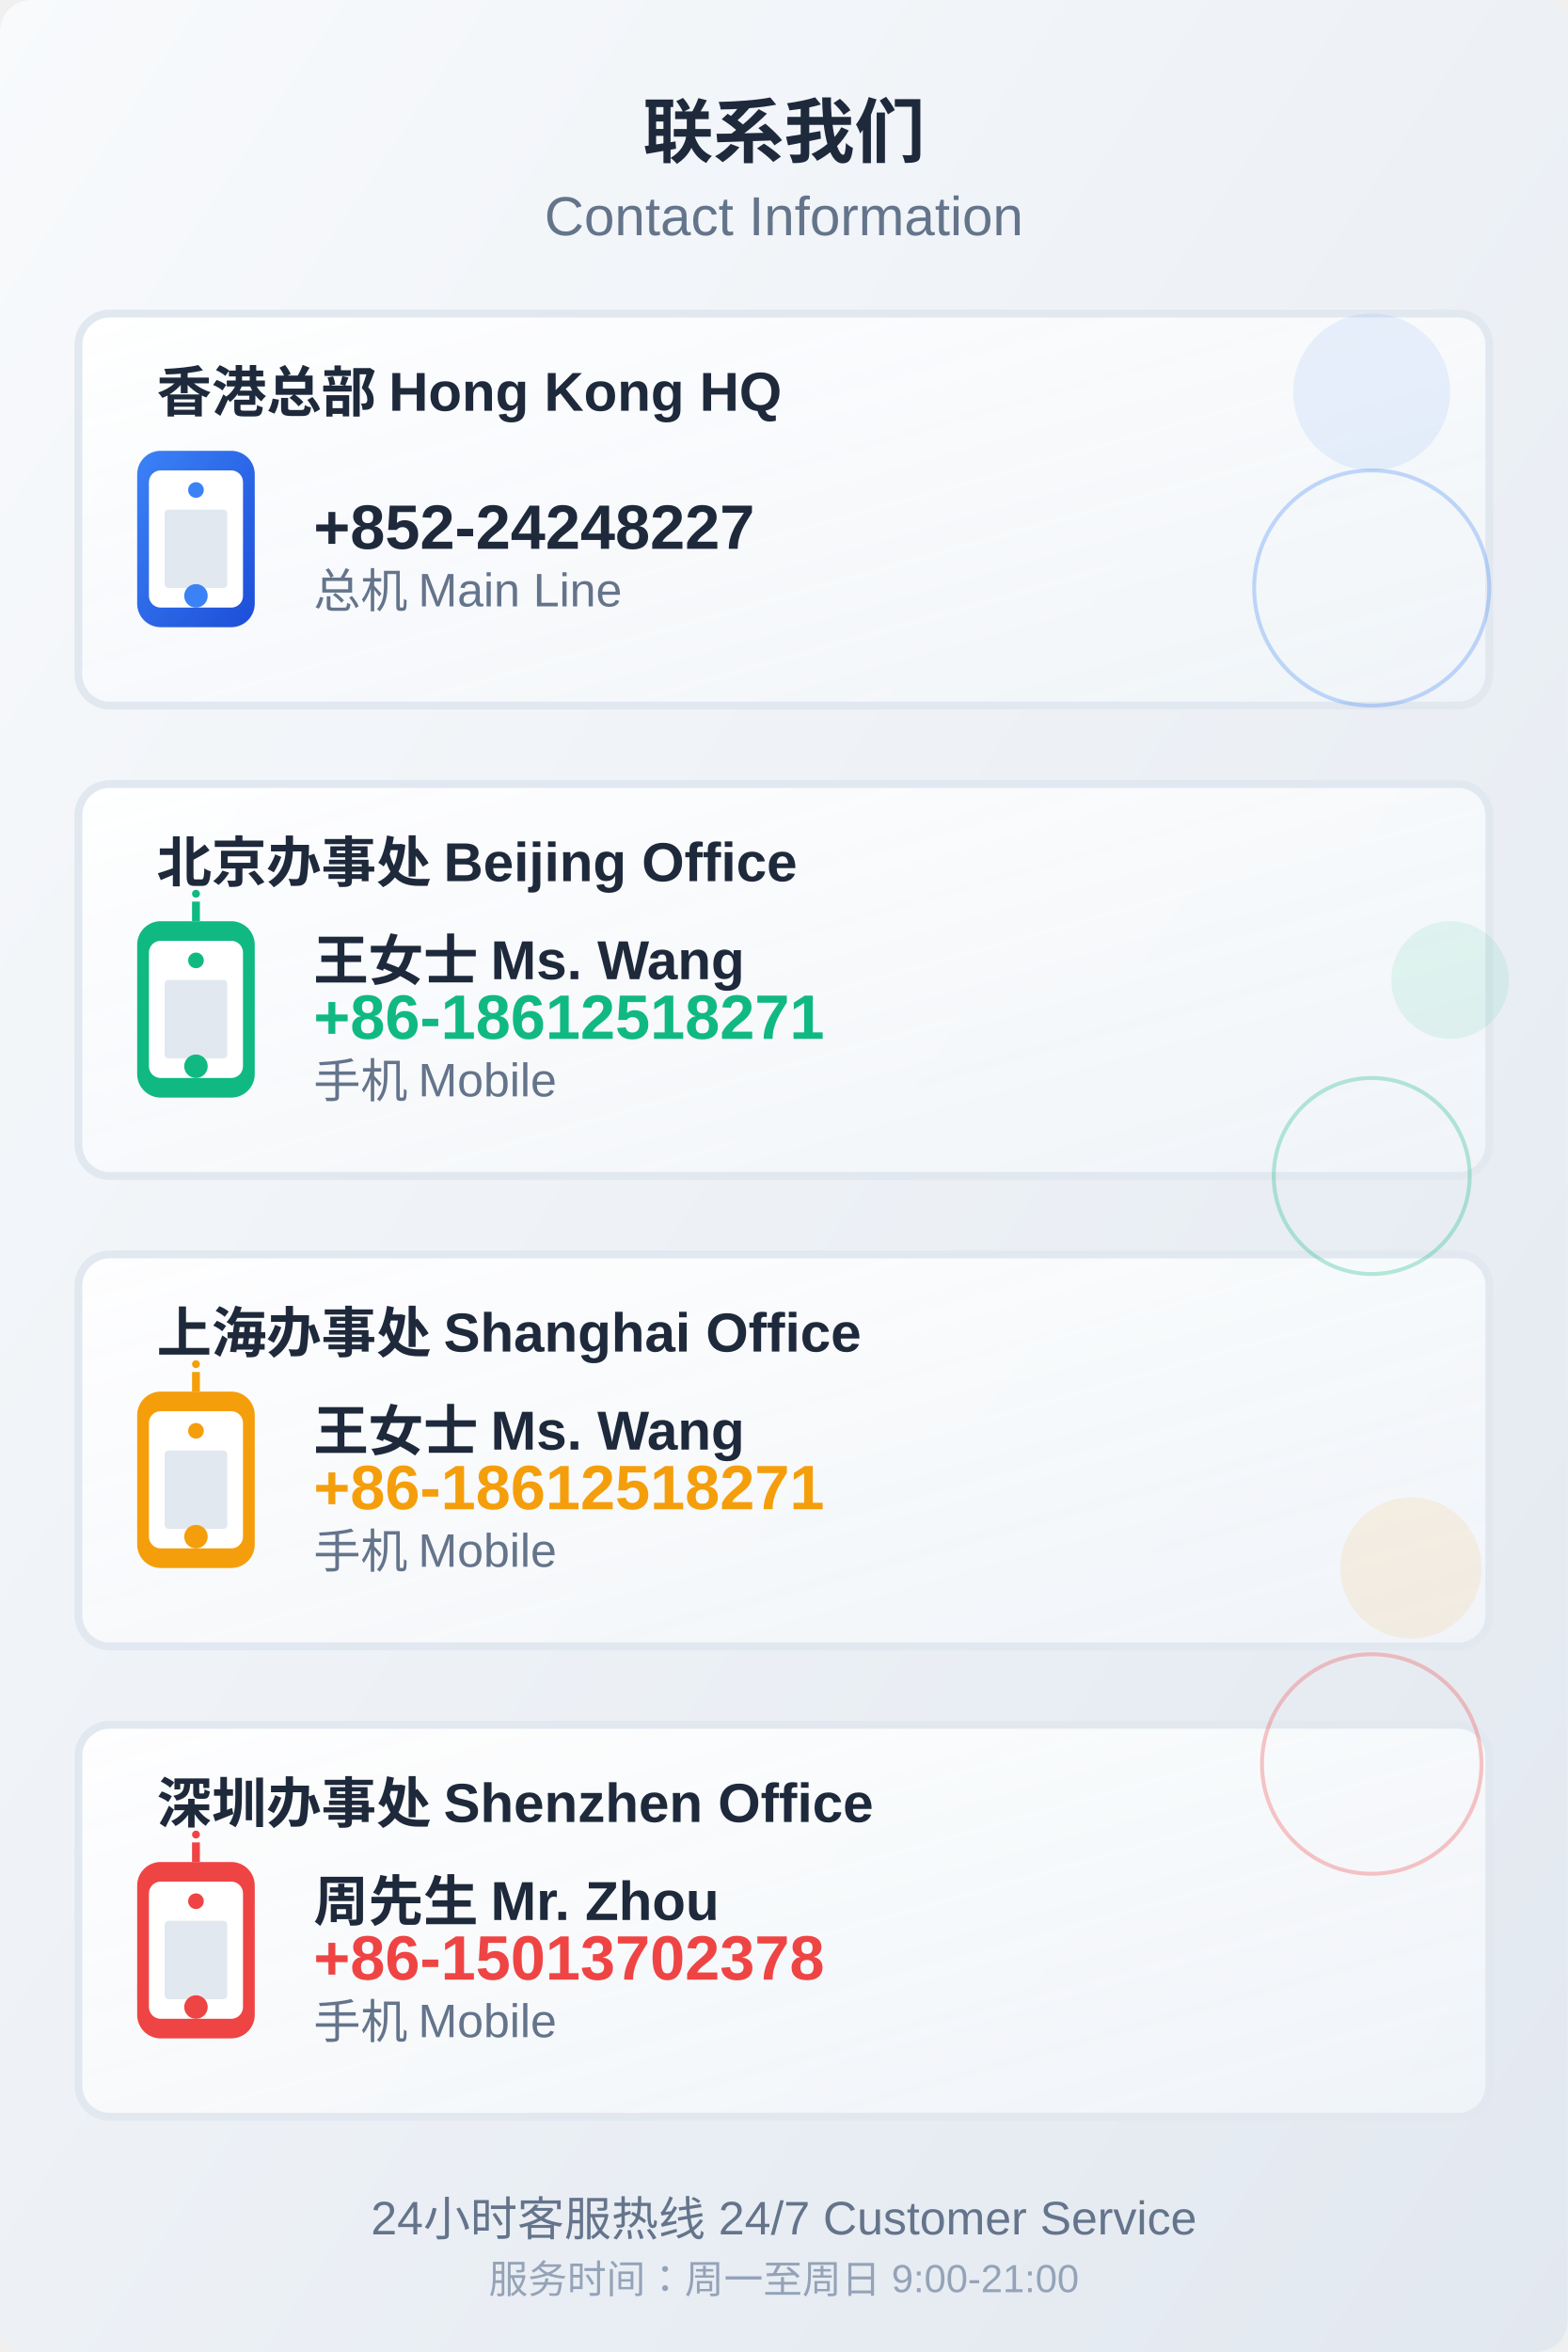
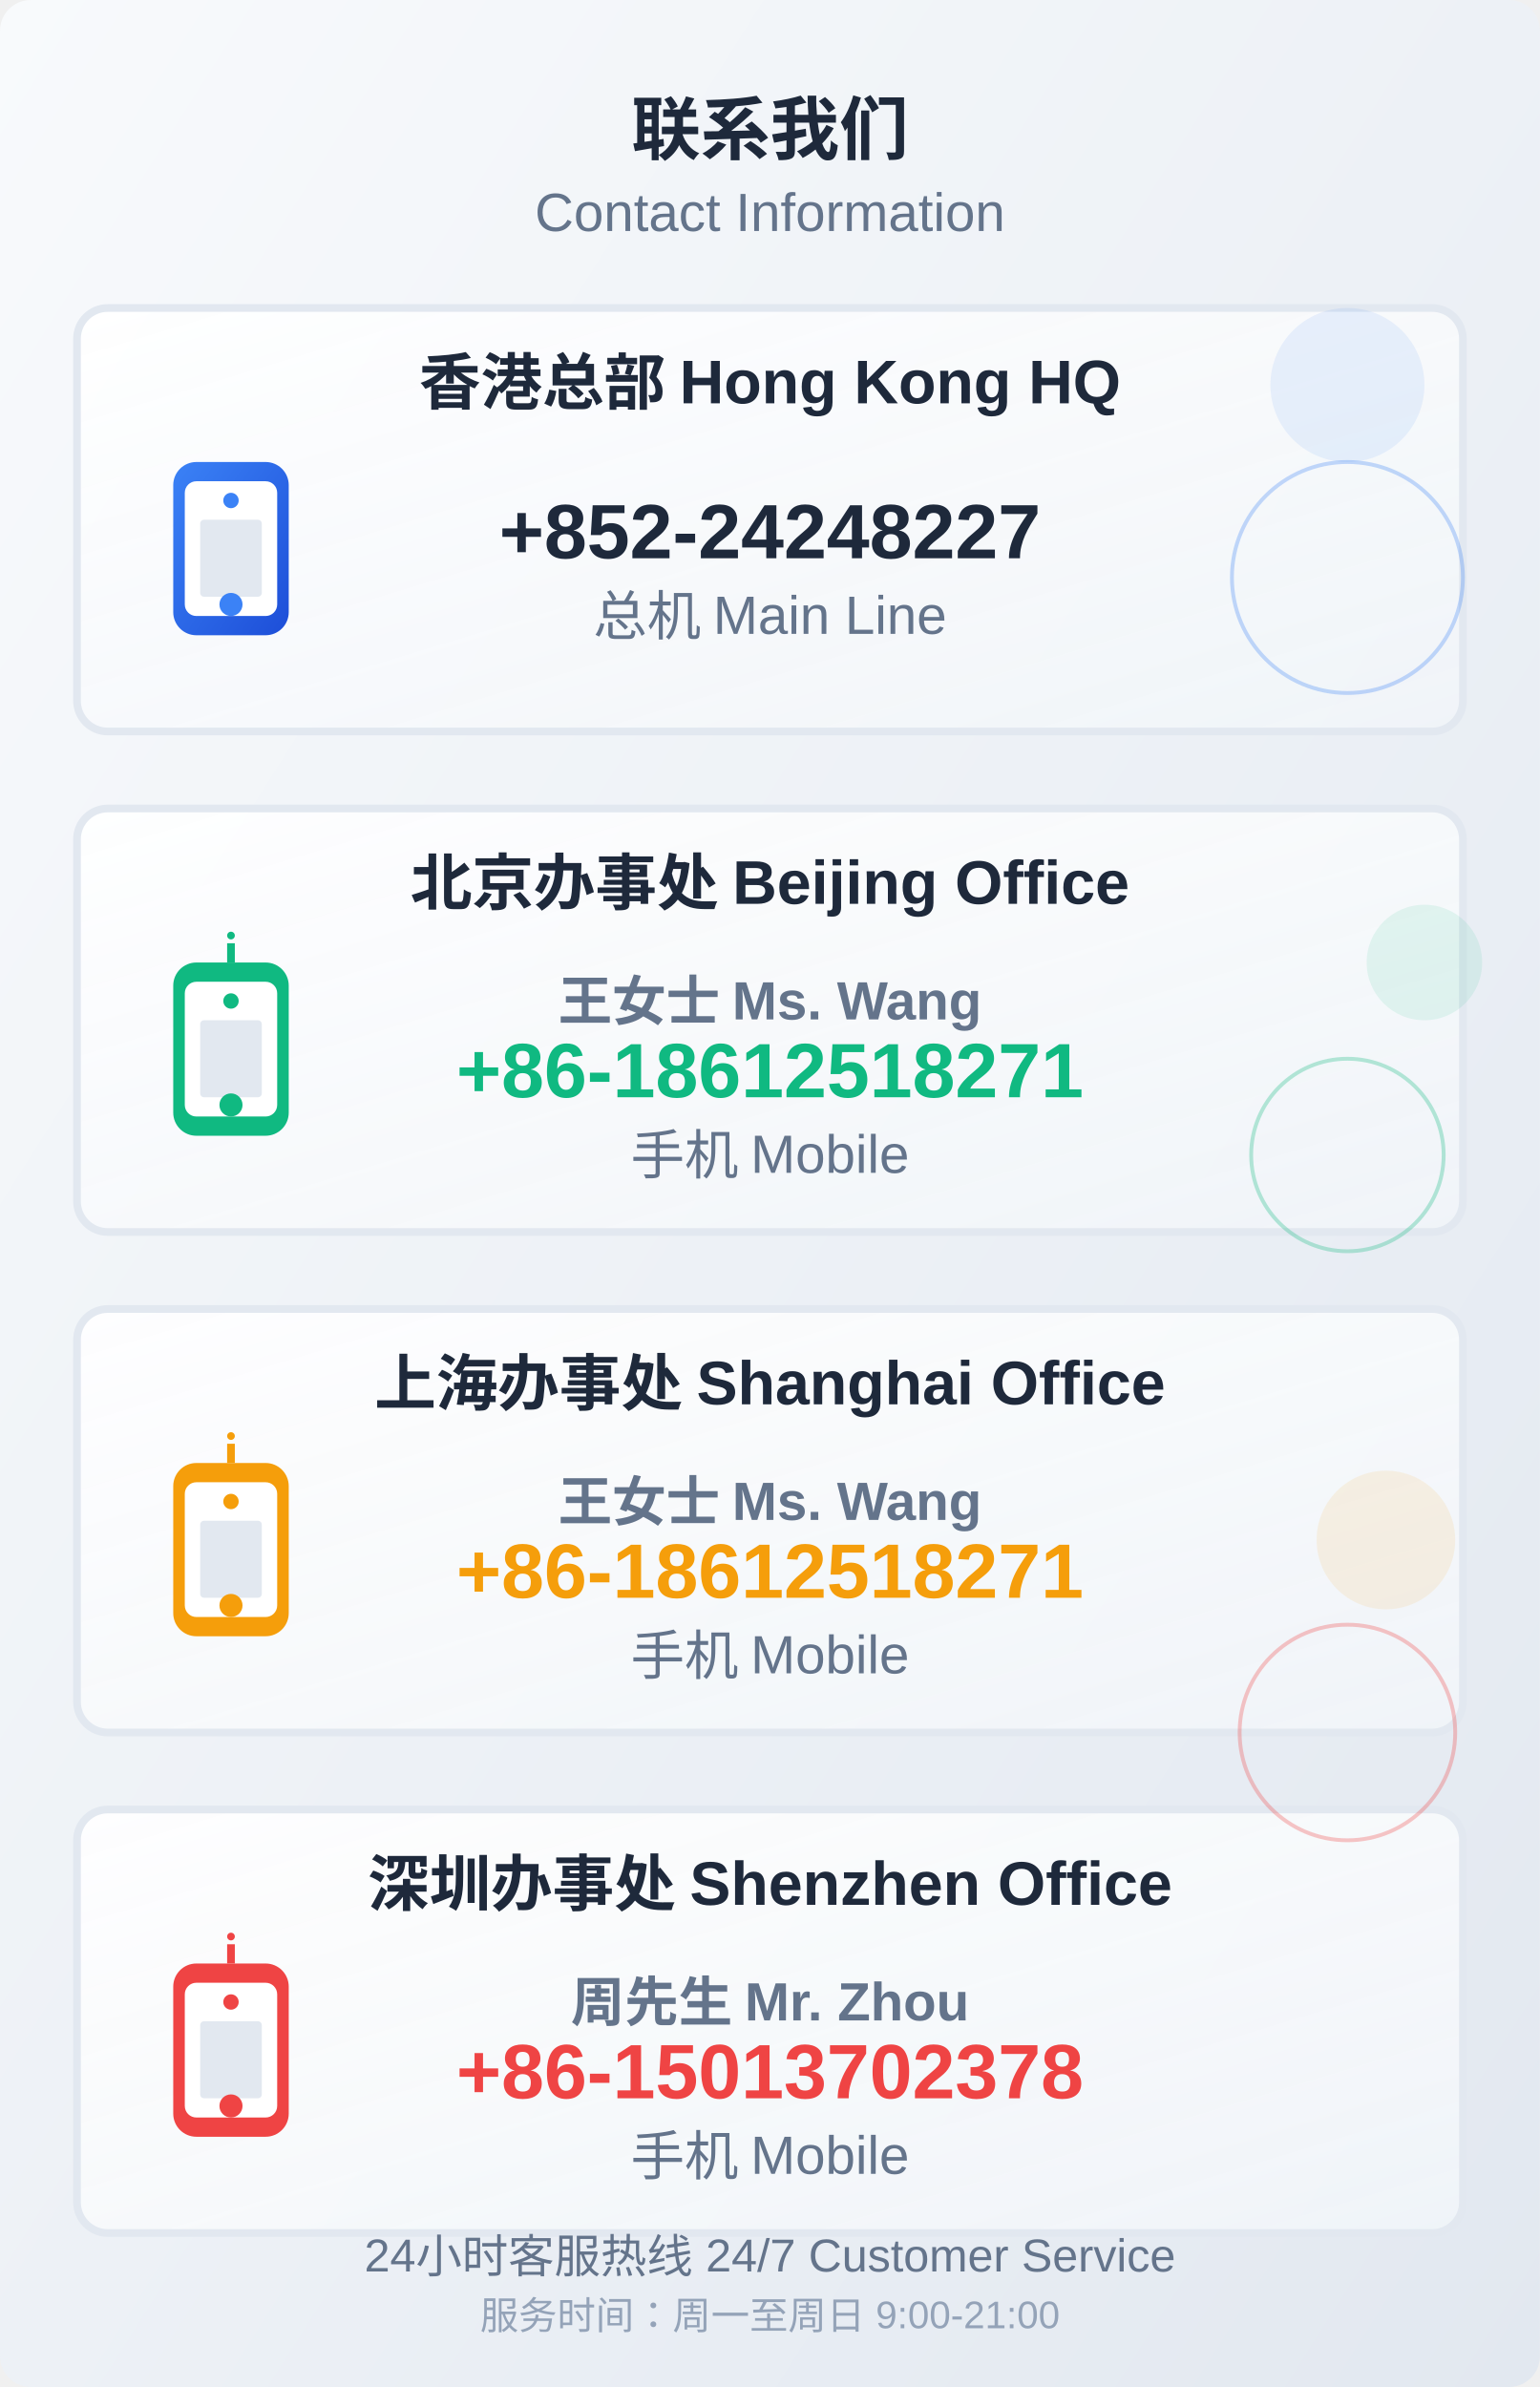
- <svg xmlns="http://www.w3.org/2000/svg" width="400" height="600" viewBox="0 0 400 600">
+ <svg xmlns="http://www.w3.org/2000/svg" width="400" height="620" viewBox="0 0 400 620">
  <defs>
    <linearGradient id="bgGradient" x1="0%" y1="0%" x2="100%" y2="100%">
      <stop offset="0%" style="stop-color:#f8fafc;stop-opacity:1" />
      <stop offset="100%" style="stop-color:#e2e8f0;stop-opacity:1" />
    </linearGradient>
    <linearGradient id="cardGradient" x1="0%" y1="0%" x2="100%" y2="100%">
      <stop offset="0%" style="stop-color:#ffffff;stop-opacity:0.95" />
      <stop offset="100%" style="stop-color:#f1f5f9;stop-opacity:0.9" />
    </linearGradient>
    <linearGradient id="phoneGradient" x1="0%" y1="0%" x2="100%" y2="100%">
      <stop offset="0%" style="stop-color:#3b82f6;stop-opacity:1" />
      <stop offset="100%" style="stop-color:#1d4ed8;stop-opacity:1" />
    </linearGradient>
  </defs>
-   <rect width="400" height="600" fill="url(#bgGradient)" rx="8" />
+   <rect width="400" height="620" fill="url(#bgGradient)" rx="8" />
  <text x="200" y="40" font-family="Arial, sans-serif" font-size="18" font-weight="bold" text-anchor="middle" fill="#1e293b">
    联系我们
  </text>
  <text x="200" y="60" font-family="Arial, sans-serif" font-size="14" text-anchor="middle" fill="#64748b">
    Contact Information
  </text>
-   <rect x="20" y="80" width="360" height="100" fill="url(#cardGradient)" stroke="#e2e8f0" stroke-width="2" rx="8" />
-   <text x="40" y="105" font-family="Arial, sans-serif" font-size="14" font-weight="bold" fill="#1e293b">香港总部 Hong Kong HQ</text>
+   <rect x="20" y="80" width="360" height="110" fill="url(#cardGradient)" stroke="#e2e8f0" stroke-width="2" rx="8" />
+   <text x="200" y="105" font-family="Arial, sans-serif" font-size="16" font-weight="bold" fill="#1e293b" text-anchor="middle">香港总部 Hong Kong HQ</text>
  <g>
-     <rect x="35" y="115" width="30" height="45" fill="url(#phoneGradient)" rx="6" />
-     <rect x="38" y="120" width="24" height="35" fill="#ffffff" rx="3" />
-     <circle cx="50" cy="125" r="2" fill="#3b82f6" />
-     <rect x="42" y="130" width="16" height="20" fill="#e2e8f0" rx="1" />
-     <circle cx="50" cy="152" r="3" fill="#3b82f6" />
+     <rect x="45" y="120" width="30" height="45" fill="url(#phoneGradient)" rx="6" />
+     <rect x="48" y="125" width="24" height="35" fill="#ffffff" rx="3" />
+     <circle cx="60" cy="130" r="2" fill="#3b82f6" />
+     <rect x="52" y="135" width="16" height="20" fill="#e2e8f0" rx="1" />
+     <circle cx="60" cy="157" r="3" fill="#3b82f6" />
  </g>
-   <text x="80" y="140" font-family="Arial, sans-serif" font-size="16" font-weight="bold" fill="#1e293b">+852-24248227</text>
-   <text x="80" y="155" font-family="Arial, sans-serif" font-size="12" fill="#64748b">总机 Main Line</text>
-   <rect x="20" y="200" width="360" height="100" fill="url(#cardGradient)" stroke="#e2e8f0" stroke-width="2" rx="8" />
-   <text x="40" y="225" font-family="Arial, sans-serif" font-size="14" font-weight="bold" fill="#1e293b">北京办事处 Beijing Office</text>
+   <text x="200" y="145" font-family="Arial, sans-serif" font-size="20" font-weight="bold" fill="#1e293b" text-anchor="middle">+852-24248227</text>
+   <text x="200" y="165" font-family="Arial, sans-serif" font-size="14" fill="#64748b" text-anchor="middle">总机 Main Line</text>
+   <rect x="20" y="210" width="360" height="110" fill="url(#cardGradient)" stroke="#e2e8f0" stroke-width="2" rx="8" />
+   <text x="200" y="235" font-family="Arial, sans-serif" font-size="16" font-weight="bold" fill="#1e293b" text-anchor="middle">北京办事处 Beijing Office</text>
  <g>
-     <rect x="35" y="235" width="30" height="45" fill="#10b981" rx="6" />
-     <rect x="38" y="240" width="24" height="35" fill="#ffffff" rx="3" />
-     <circle cx="50" cy="245" r="2" fill="#10b981" />
-     <rect x="42" y="250" width="16" height="20" fill="#e2e8f0" rx="1" />
-     <circle cx="50" cy="272" r="3" fill="#10b981" />
-     <line x1="50" y1="235" x2="50" y2="230" stroke="#10b981" stroke-width="2" />
-     <circle cx="50" cy="228" r="1" fill="#10b981" />
+     <rect x="45" y="250" width="30" height="45" fill="#10b981" rx="6" />
+     <rect x="48" y="255" width="24" height="35" fill="#ffffff" rx="3" />
+     <circle cx="60" cy="260" r="2" fill="#10b981" />
+     <rect x="52" y="265" width="16" height="20" fill="#e2e8f0" rx="1" />
+     <circle cx="60" cy="287" r="3" fill="#10b981" />
+     <line x1="60" y1="250" x2="60" y2="245" stroke="#10b981" stroke-width="2" />
+     <circle cx="60" cy="243" r="1" fill="#10b981" />
  </g>
-   <text x="80" y="250" font-family="Arial, sans-serif" font-size="14" font-weight="bold" fill="#1e293b">王女士 Ms. Wang</text>
-   <text x="80" y="265" font-family="Arial, sans-serif" font-size="16" font-weight="bold" fill="#10b981">+86-18612518271</text>
-   <text x="80" y="280" font-family="Arial, sans-serif" font-size="12" fill="#64748b">手机 Mobile</text>
-   <rect x="20" y="320" width="360" height="100" fill="url(#cardGradient)" stroke="#e2e8f0" stroke-width="2" rx="8" />
-   <text x="40" y="345" font-family="Arial, sans-serif" font-size="14" font-weight="bold" fill="#1e293b">上海办事处 Shanghai Office</text>
+   <text x="200" y="265" font-family="Arial, sans-serif" font-size="14" font-weight="bold" fill="#64748b" text-anchor="middle">王女士 Ms. Wang</text>
+   <text x="200" y="285" font-family="Arial, sans-serif" font-size="20" font-weight="bold" fill="#10b981" text-anchor="middle">+86-18612518271</text>
+   <text x="200" y="305" font-family="Arial, sans-serif" font-size="14" fill="#64748b" text-anchor="middle">手机 Mobile</text>
+   <rect x="20" y="340" width="360" height="110" fill="url(#cardGradient)" stroke="#e2e8f0" stroke-width="2" rx="8" />
+   <text x="200" y="365" font-family="Arial, sans-serif" font-size="16" font-weight="bold" fill="#1e293b" text-anchor="middle">上海办事处 Shanghai Office</text>
  <g>
-     <rect x="35" y="355" width="30" height="45" fill="#f59e0b" rx="6" />
-     <rect x="38" y="360" width="24" height="35" fill="#ffffff" rx="3" />
-     <circle cx="50" cy="365" r="2" fill="#f59e0b" />
-     <rect x="42" y="370" width="16" height="20" fill="#e2e8f0" rx="1" />
-     <circle cx="50" cy="392" r="3" fill="#f59e0b" />
-     <line x1="50" y1="355" x2="50" y2="350" stroke="#f59e0b" stroke-width="2" />
-     <circle cx="50" cy="348" r="1" fill="#f59e0b" />
+     <rect x="45" y="380" width="30" height="45" fill="#f59e0b" rx="6" />
+     <rect x="48" y="385" width="24" height="35" fill="#ffffff" rx="3" />
+     <circle cx="60" cy="390" r="2" fill="#f59e0b" />
+     <rect x="52" y="395" width="16" height="20" fill="#e2e8f0" rx="1" />
+     <circle cx="60" cy="417" r="3" fill="#f59e0b" />
+     <line x1="60" y1="380" x2="60" y2="375" stroke="#f59e0b" stroke-width="2" />
+     <circle cx="60" cy="373" r="1" fill="#f59e0b" />
  </g>
-   <text x="80" y="370" font-family="Arial, sans-serif" font-size="14" font-weight="bold" fill="#1e293b">王女士 Ms. Wang</text>
-   <text x="80" y="385" font-family="Arial, sans-serif" font-size="16" font-weight="bold" fill="#f59e0b">+86-18612518271</text>
-   <text x="80" y="400" font-family="Arial, sans-serif" font-size="12" fill="#64748b">手机 Mobile</text>
-   <rect x="20" y="440" width="360" height="100" fill="url(#cardGradient)" stroke="#e2e8f0" stroke-width="2" rx="8" />
-   <text x="40" y="465" font-family="Arial, sans-serif" font-size="14" font-weight="bold" fill="#1e293b">深圳办事处 Shenzhen Office</text>
+   <text x="200" y="395" font-family="Arial, sans-serif" font-size="14" font-weight="bold" fill="#64748b" text-anchor="middle">王女士 Ms. Wang</text>
+   <text x="200" y="415" font-family="Arial, sans-serif" font-size="20" font-weight="bold" fill="#f59e0b" text-anchor="middle">+86-18612518271</text>
+   <text x="200" y="435" font-family="Arial, sans-serif" font-size="14" fill="#64748b" text-anchor="middle">手机 Mobile</text>
+   <rect x="20" y="470" width="360" height="110" fill="url(#cardGradient)" stroke="#e2e8f0" stroke-width="2" rx="8" />
+   <text x="200" y="495" font-family="Arial, sans-serif" font-size="16" font-weight="bold" fill="#1e293b" text-anchor="middle">深圳办事处 Shenzhen Office</text>
  <g>
-     <rect x="35" y="475" width="30" height="45" fill="#ef4444" rx="6" />
-     <rect x="38" y="480" width="24" height="35" fill="#ffffff" rx="3" />
-     <circle cx="50" cy="485" r="2" fill="#ef4444" />
-     <rect x="42" y="490" width="16" height="20" fill="#e2e8f0" rx="1" />
-     <circle cx="50" cy="512" r="3" fill="#ef4444" />
-     <line x1="50" y1="475" x2="50" y2="470" stroke="#ef4444" stroke-width="2" />
-     <circle cx="50" cy="468" r="1" fill="#ef4444" />
+     <rect x="45" y="510" width="30" height="45" fill="#ef4444" rx="6" />
+     <rect x="48" y="515" width="24" height="35" fill="#ffffff" rx="3" />
+     <circle cx="60" cy="520" r="2" fill="#ef4444" />
+     <rect x="52" y="525" width="16" height="20" fill="#e2e8f0" rx="1" />
+     <circle cx="60" cy="547" r="3" fill="#ef4444" />
+     <line x1="60" y1="510" x2="60" y2="505" stroke="#ef4444" stroke-width="2" />
+     <circle cx="60" cy="503" r="1" fill="#ef4444" />
  </g>
-   <text x="80" y="490" font-family="Arial, sans-serif" font-size="14" font-weight="bold" fill="#1e293b">周先生 Mr. Zhou</text>
-   <text x="80" y="505" font-family="Arial, sans-serif" font-size="16" font-weight="bold" fill="#ef4444">+86-15013702378</text>
-   <text x="80" y="520" font-family="Arial, sans-serif" font-size="12" fill="#64748b">手机 Mobile</text>
+   <text x="200" y="525" font-family="Arial, sans-serif" font-size="14" font-weight="bold" fill="#64748b" text-anchor="middle">周先生 Mr. Zhou</text>
+   <text x="200" y="545" font-family="Arial, sans-serif" font-size="20" font-weight="bold" fill="#ef4444" text-anchor="middle">+86-15013702378</text>
+   <text x="200" y="565" font-family="Arial, sans-serif" font-size="14" fill="#64748b" text-anchor="middle">手机 Mobile</text>
  <g opacity="0.1">
    <circle cx="350" cy="100" r="20" fill="#3b82f6" />
    <circle cx="370" cy="250" r="15" fill="#10b981" />
    <circle cx="360" cy="400" r="18" fill="#f59e0b" />
  </g>
  <g opacity="0.3">
    <circle cx="350" cy="150" r="30" fill="none" stroke="#3b82f6" stroke-width="1">
      <animate attributeName="r" values="30;50;30" dur="3s" repeatCount="indefinite" />
      <animate attributeName="opacity" values="0.3;0;0.3" dur="3s" repeatCount="indefinite" />
    </circle>
    <circle cx="350" cy="300" r="25" fill="none" stroke="#10b981" stroke-width="1">
      <animate attributeName="r" values="25;45;25" dur="3s" begin="1s" repeatCount="indefinite" />
      <animate attributeName="opacity" values="0.3;0;0.3" dur="3s" begin="1s" repeatCount="indefinite" />
    </circle>
    <circle cx="350" cy="450" r="28" fill="none" stroke="#ef4444" stroke-width="1">
      <animate attributeName="r" values="28;48;28" dur="3s" begin="2s" repeatCount="indefinite" />
      <animate attributeName="opacity" values="0.3;0;0.3" dur="3s" begin="2s" repeatCount="indefinite" />
    </circle>
  </g>
-   <text x="200" y="570" font-family="Arial, sans-serif" font-size="12" text-anchor="middle" fill="#64748b">
+   <text x="200" y="590" font-family="Arial, sans-serif" font-size="12" text-anchor="middle" fill="#64748b">
    24小时客服热线 24/7 Customer Service
  </text>
-   <text x="200" y="585" font-family="Arial, sans-serif" font-size="10" text-anchor="middle" fill="#94a3b8">
+   <text x="200" y="605" font-family="Arial, sans-serif" font-size="10" text-anchor="middle" fill="#94a3b8">
    服务时间：周一至周日 9:00-21:00
  </text>
</svg>
